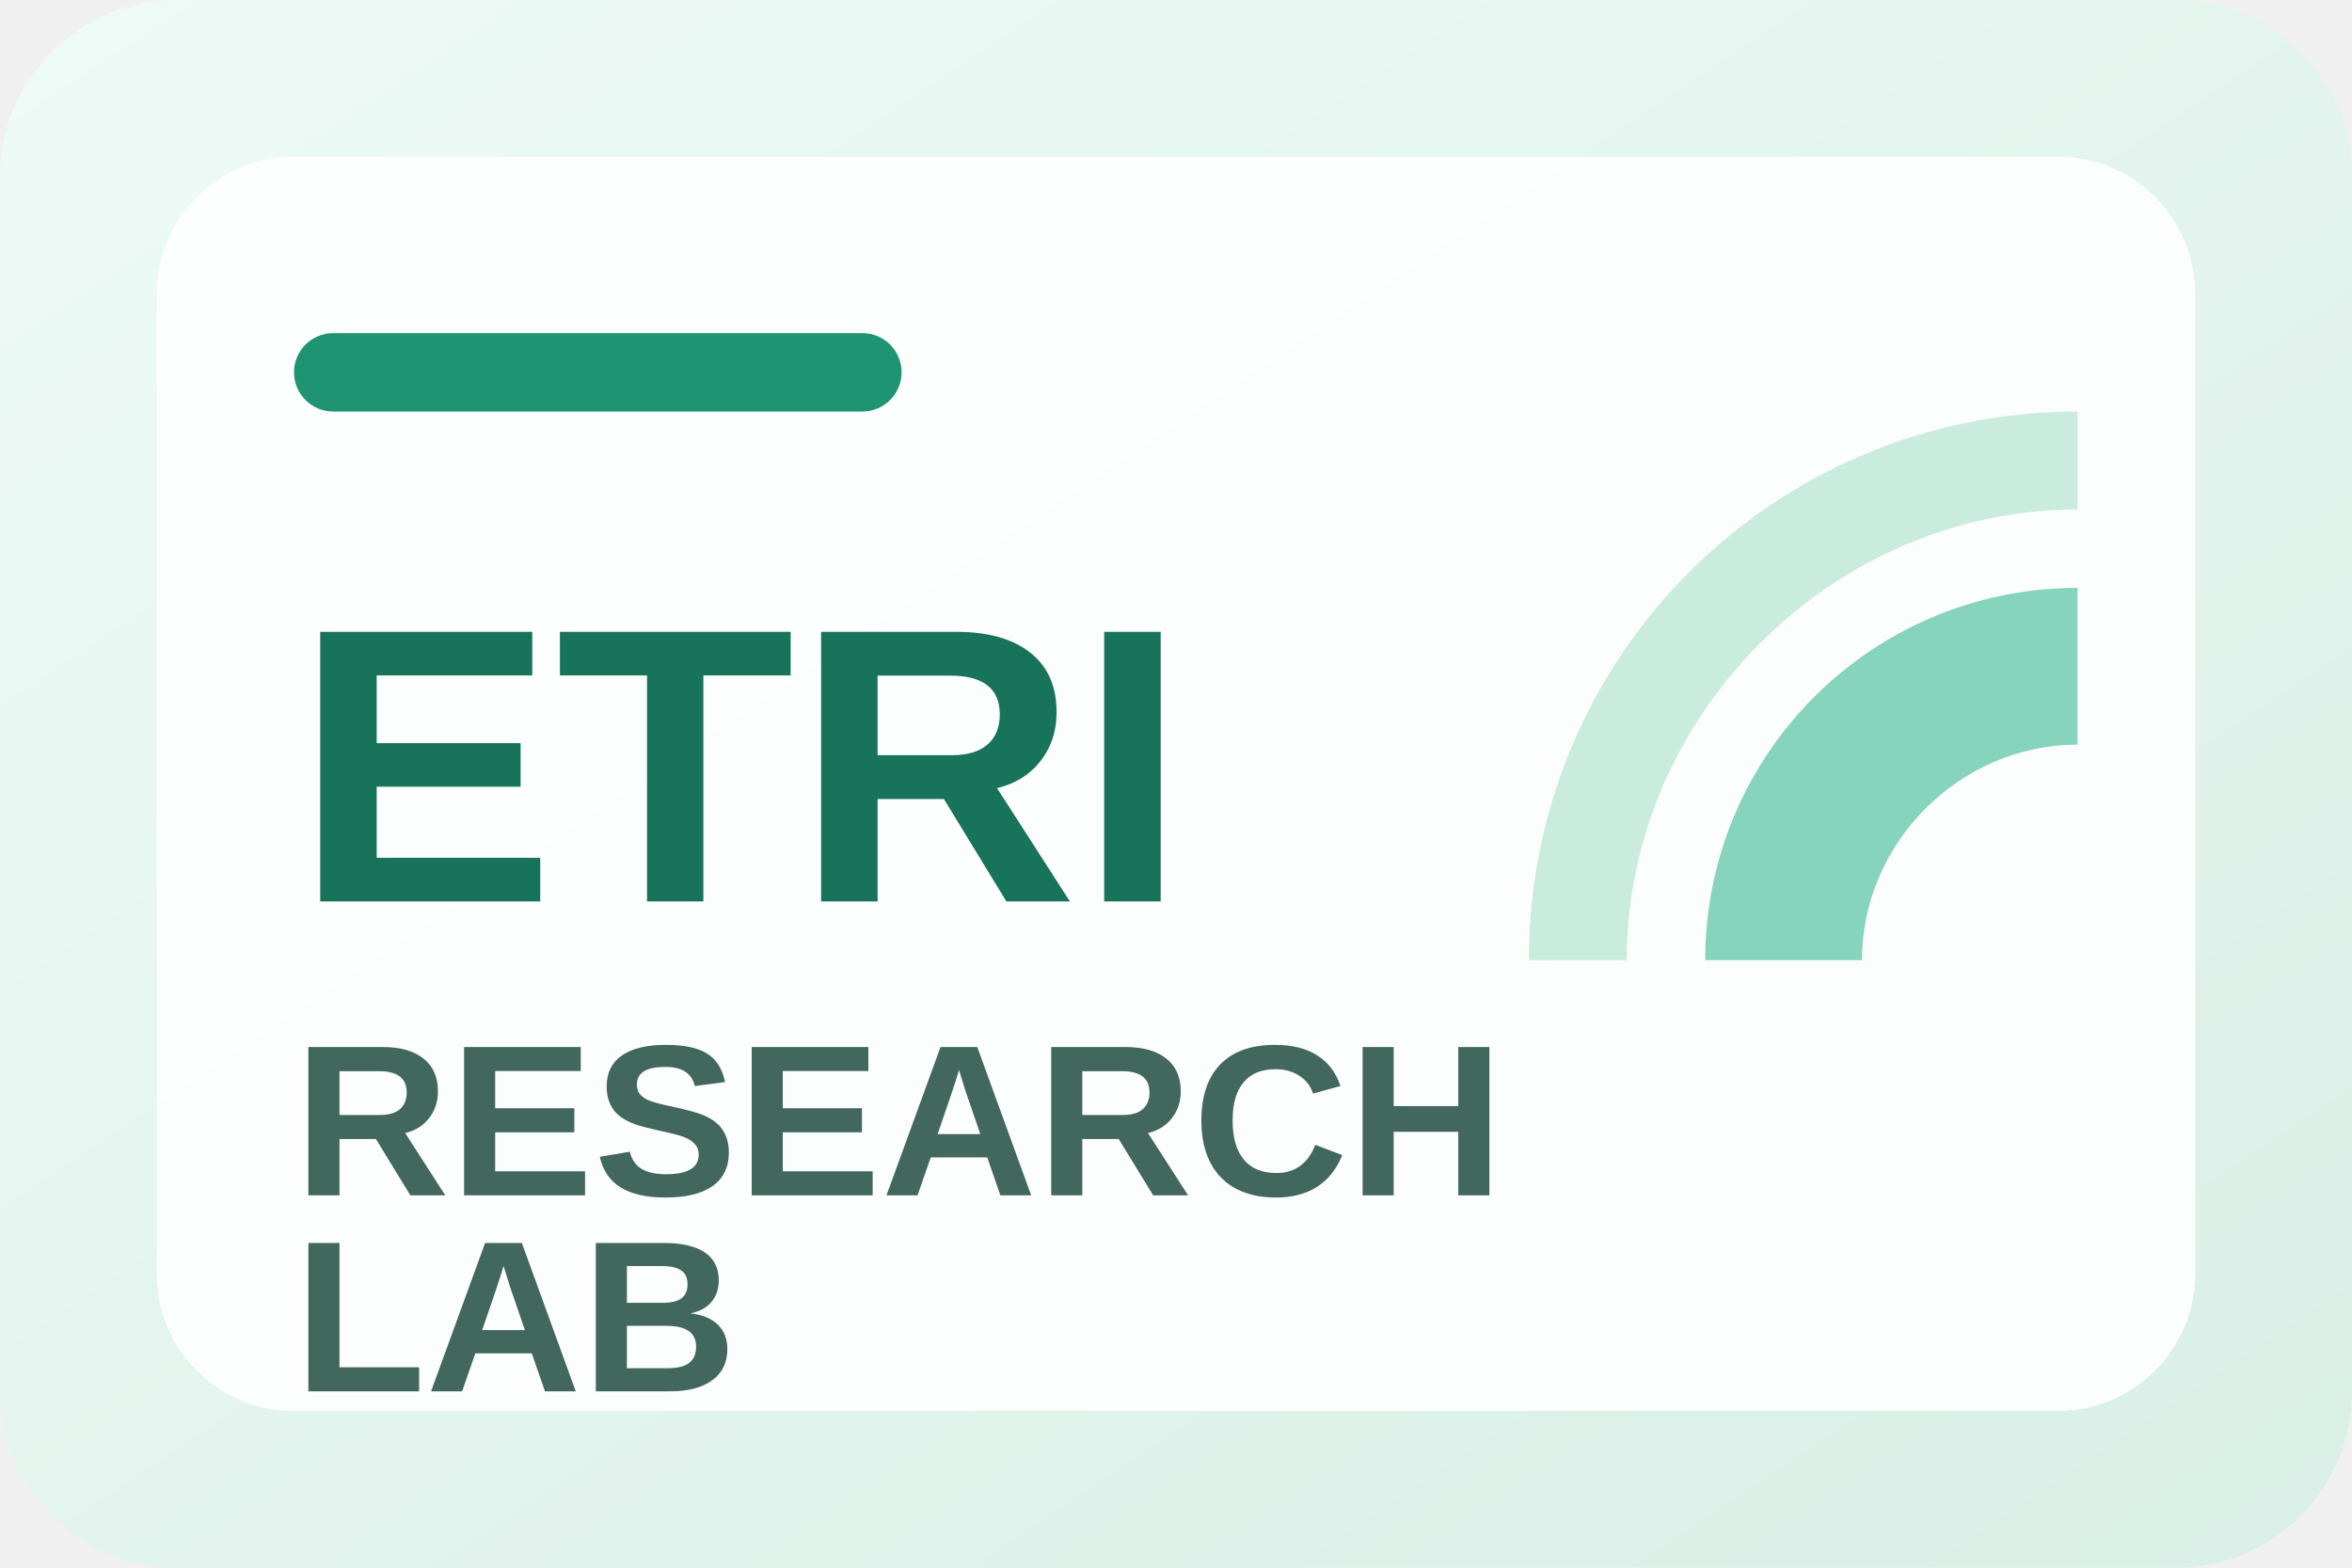
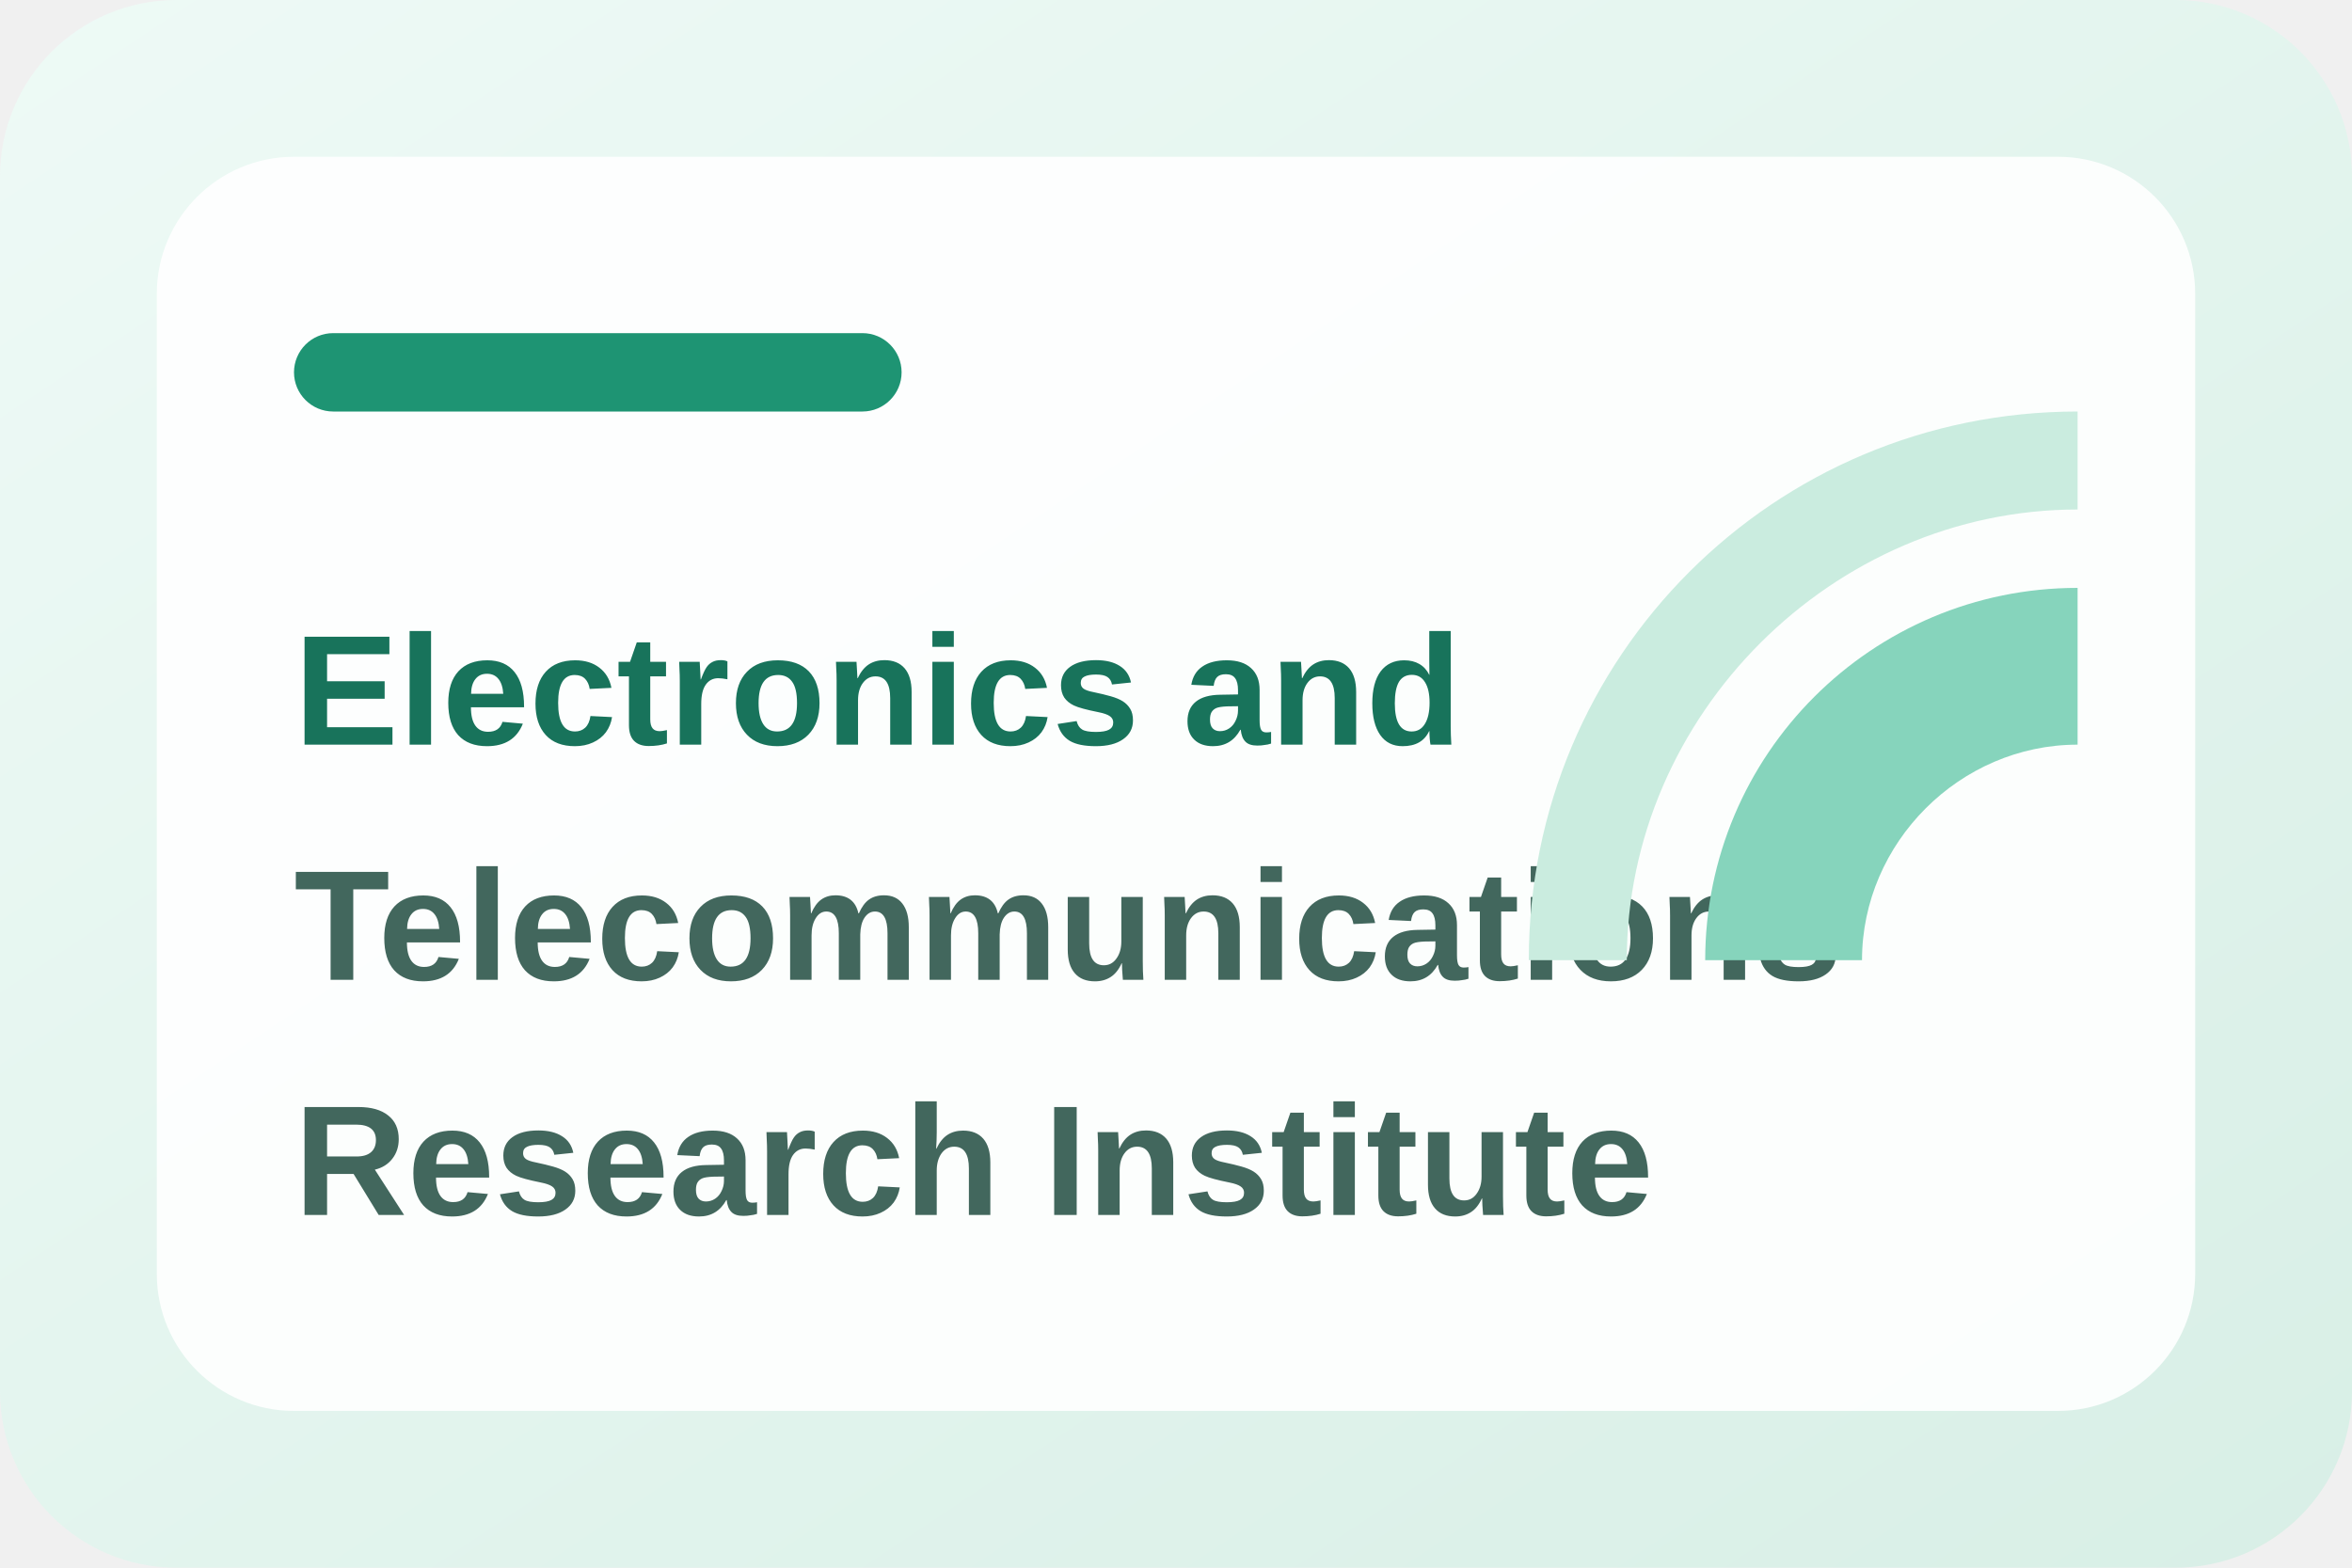
<svg xmlns="http://www.w3.org/2000/svg" viewBox="0 0 240 160" role="img" aria-labelledby="title desc">
  <defs>
    <linearGradient id="bg" x1="0%" x2="100%" y1="0%" y2="100%">
      <stop offset="0%" stop-color="#eefaf6" />
      <stop offset="100%" stop-color="#d8efe6" />
    </linearGradient>
  </defs>
  <rect width="240" height="160" rx="18" fill="url(#bg)" />
  <rect x="16" y="16" width="208" height="128" rx="14" fill="#ffffff" opacity="0.9" />
  <rect x="30" y="34" width="62" height="8" rx="4" fill="#1e9473" />
-   <text x="30" y="92" fill="#18735b" font-family="Arial, sans-serif" font-size="40" font-weight="700">ETRI</text>
-   <text x="30" y="122" fill="#42675d" font-family="Arial, sans-serif" font-size="22" font-weight="700">RESEARCH</text>
-   <text x="30" y="142" fill="#42675d" font-family="Arial, sans-serif" font-size="22" font-weight="700">LAB</text>
+   <text x="30" y="76" fill="#18735b" font-family="Arial, sans-serif" font-size="16" font-weight="700">Electronics and</text>
+   <text x="30" y="100" fill="#42675d" font-family="Arial, sans-serif" font-size="16" font-weight="700">Telecommunications</text>
+   <text x="30" y="124" fill="#42675d" font-family="Arial, sans-serif" font-size="16" font-weight="700">Research Institute</text>
  <path d="M174 98c0-21 17-38 38-38v16c-12 0-22 10-22 22H174Z" fill="#86d4bc" />
  <path d="M156 98c0-31 25-56 56-56v10c-25 0-46 21-46 46H156Z" fill="#caecdf" />
</svg>
